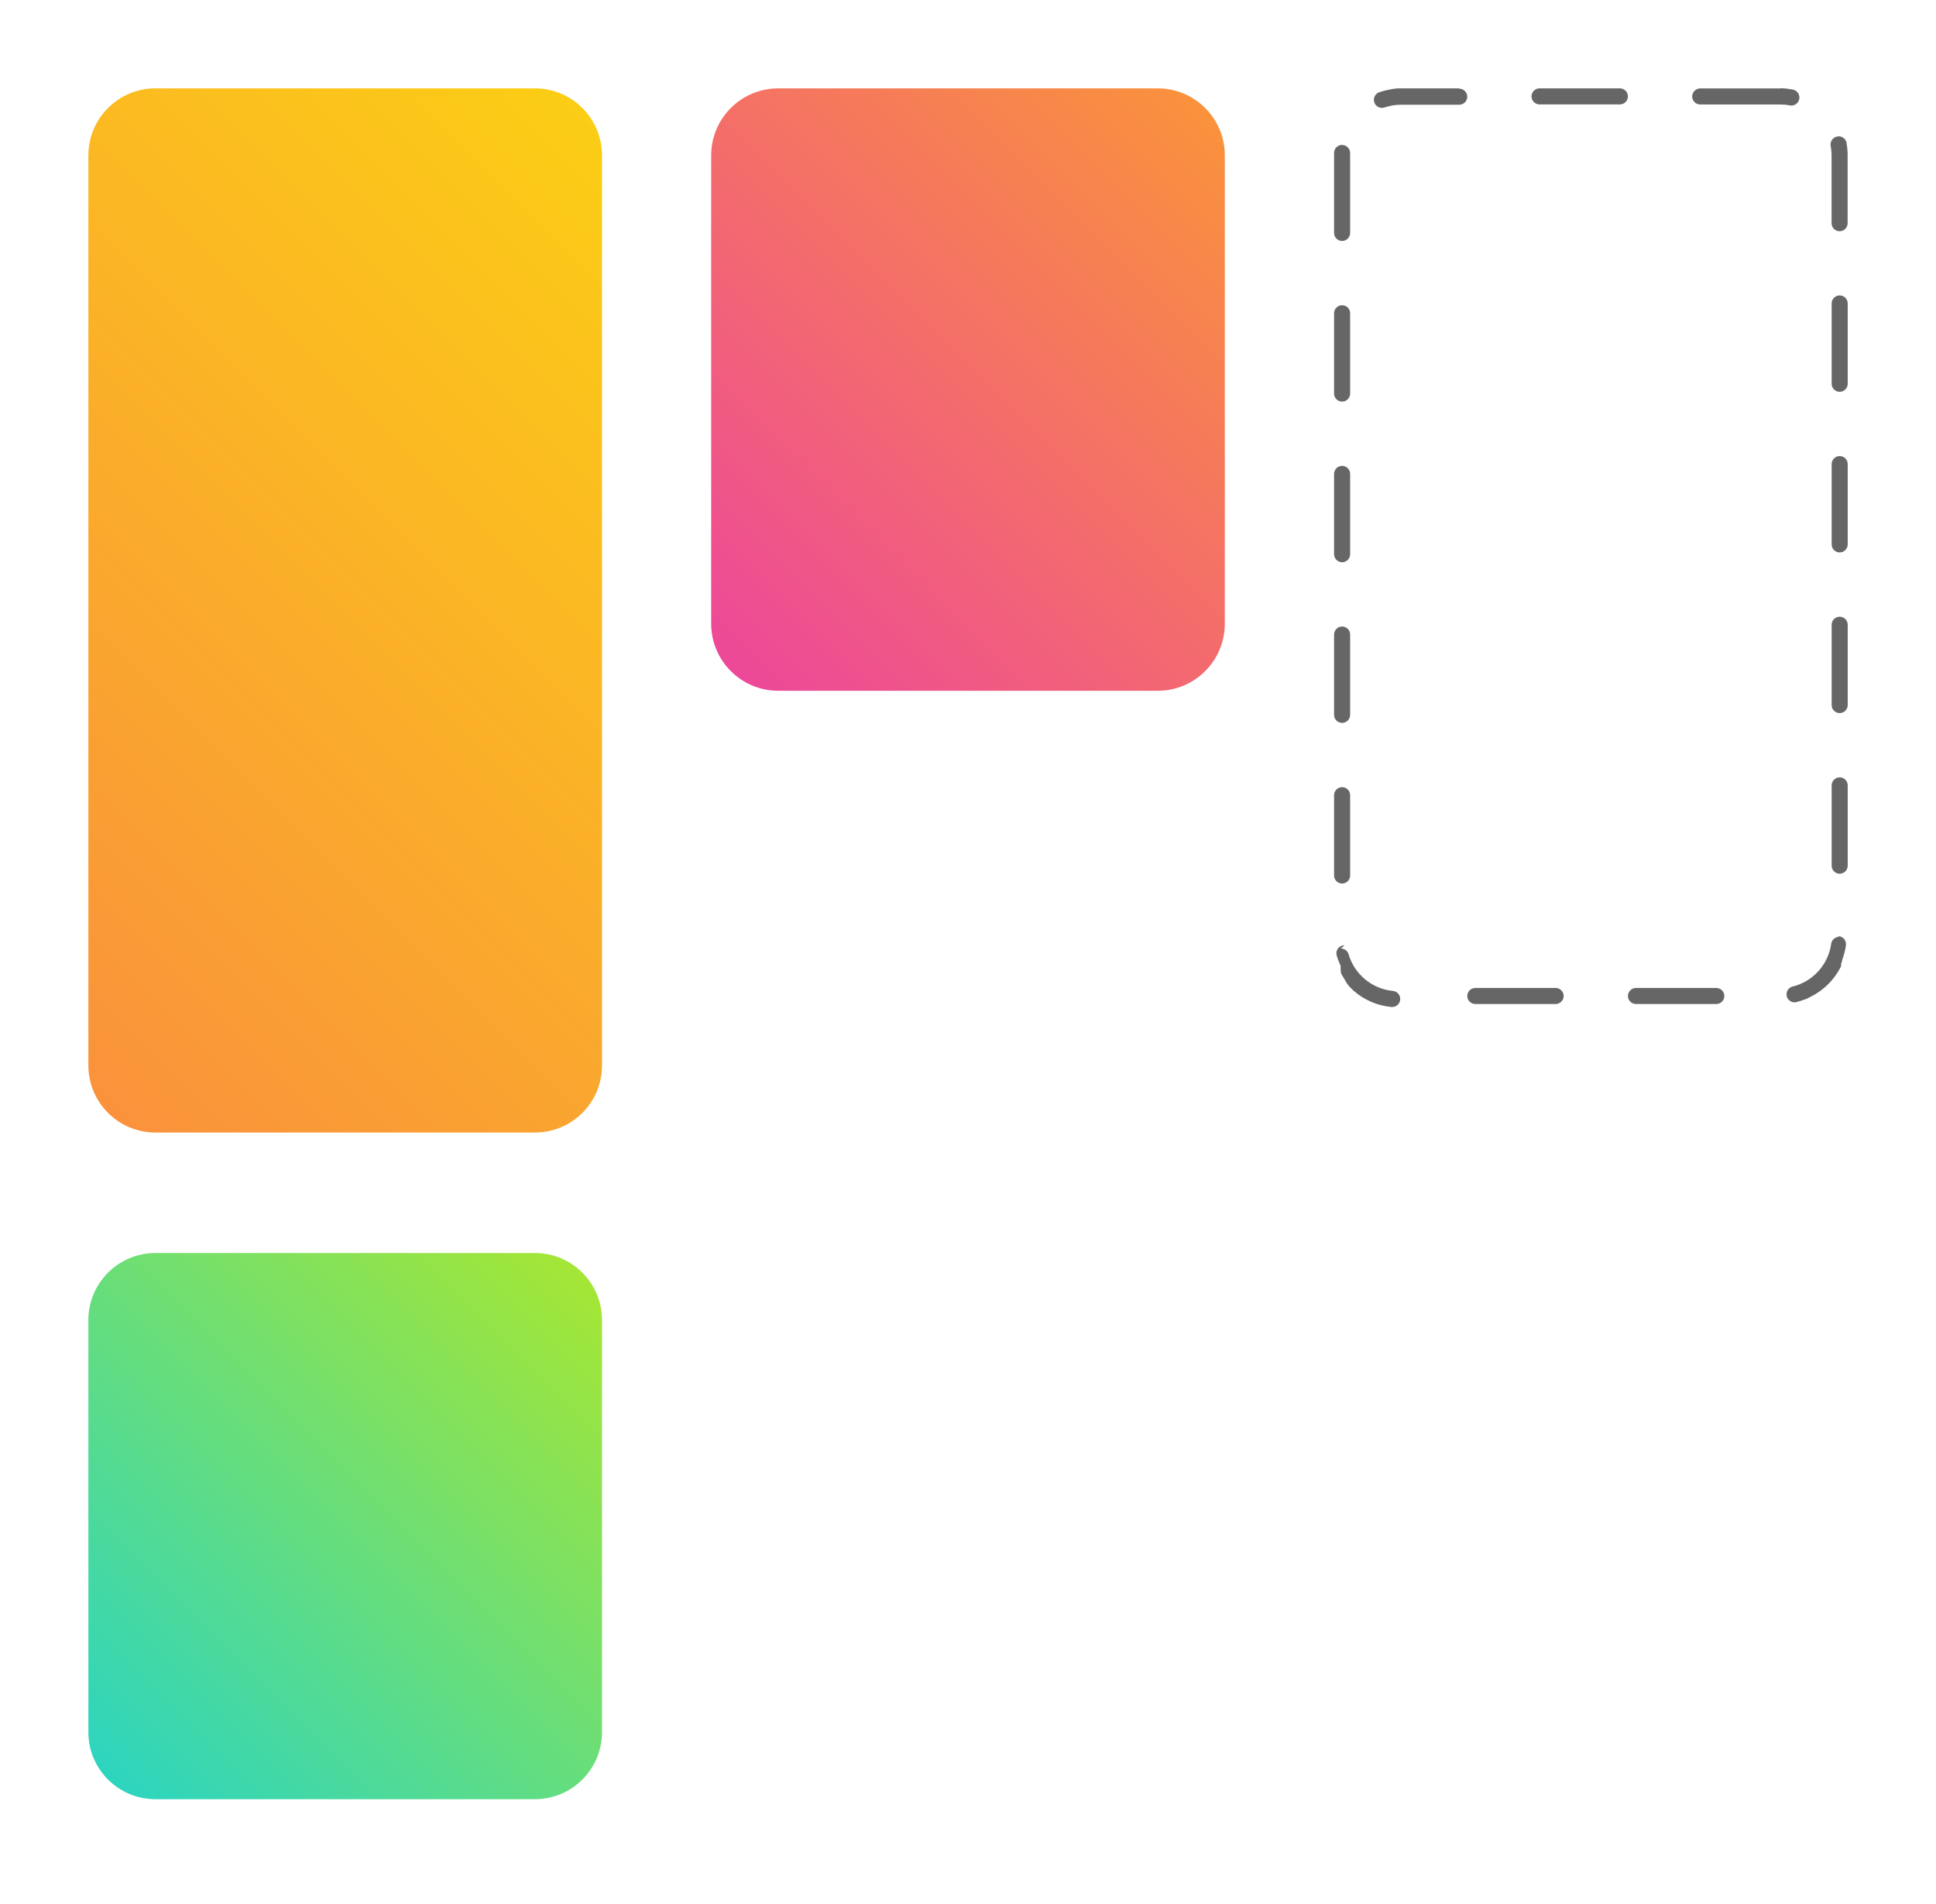
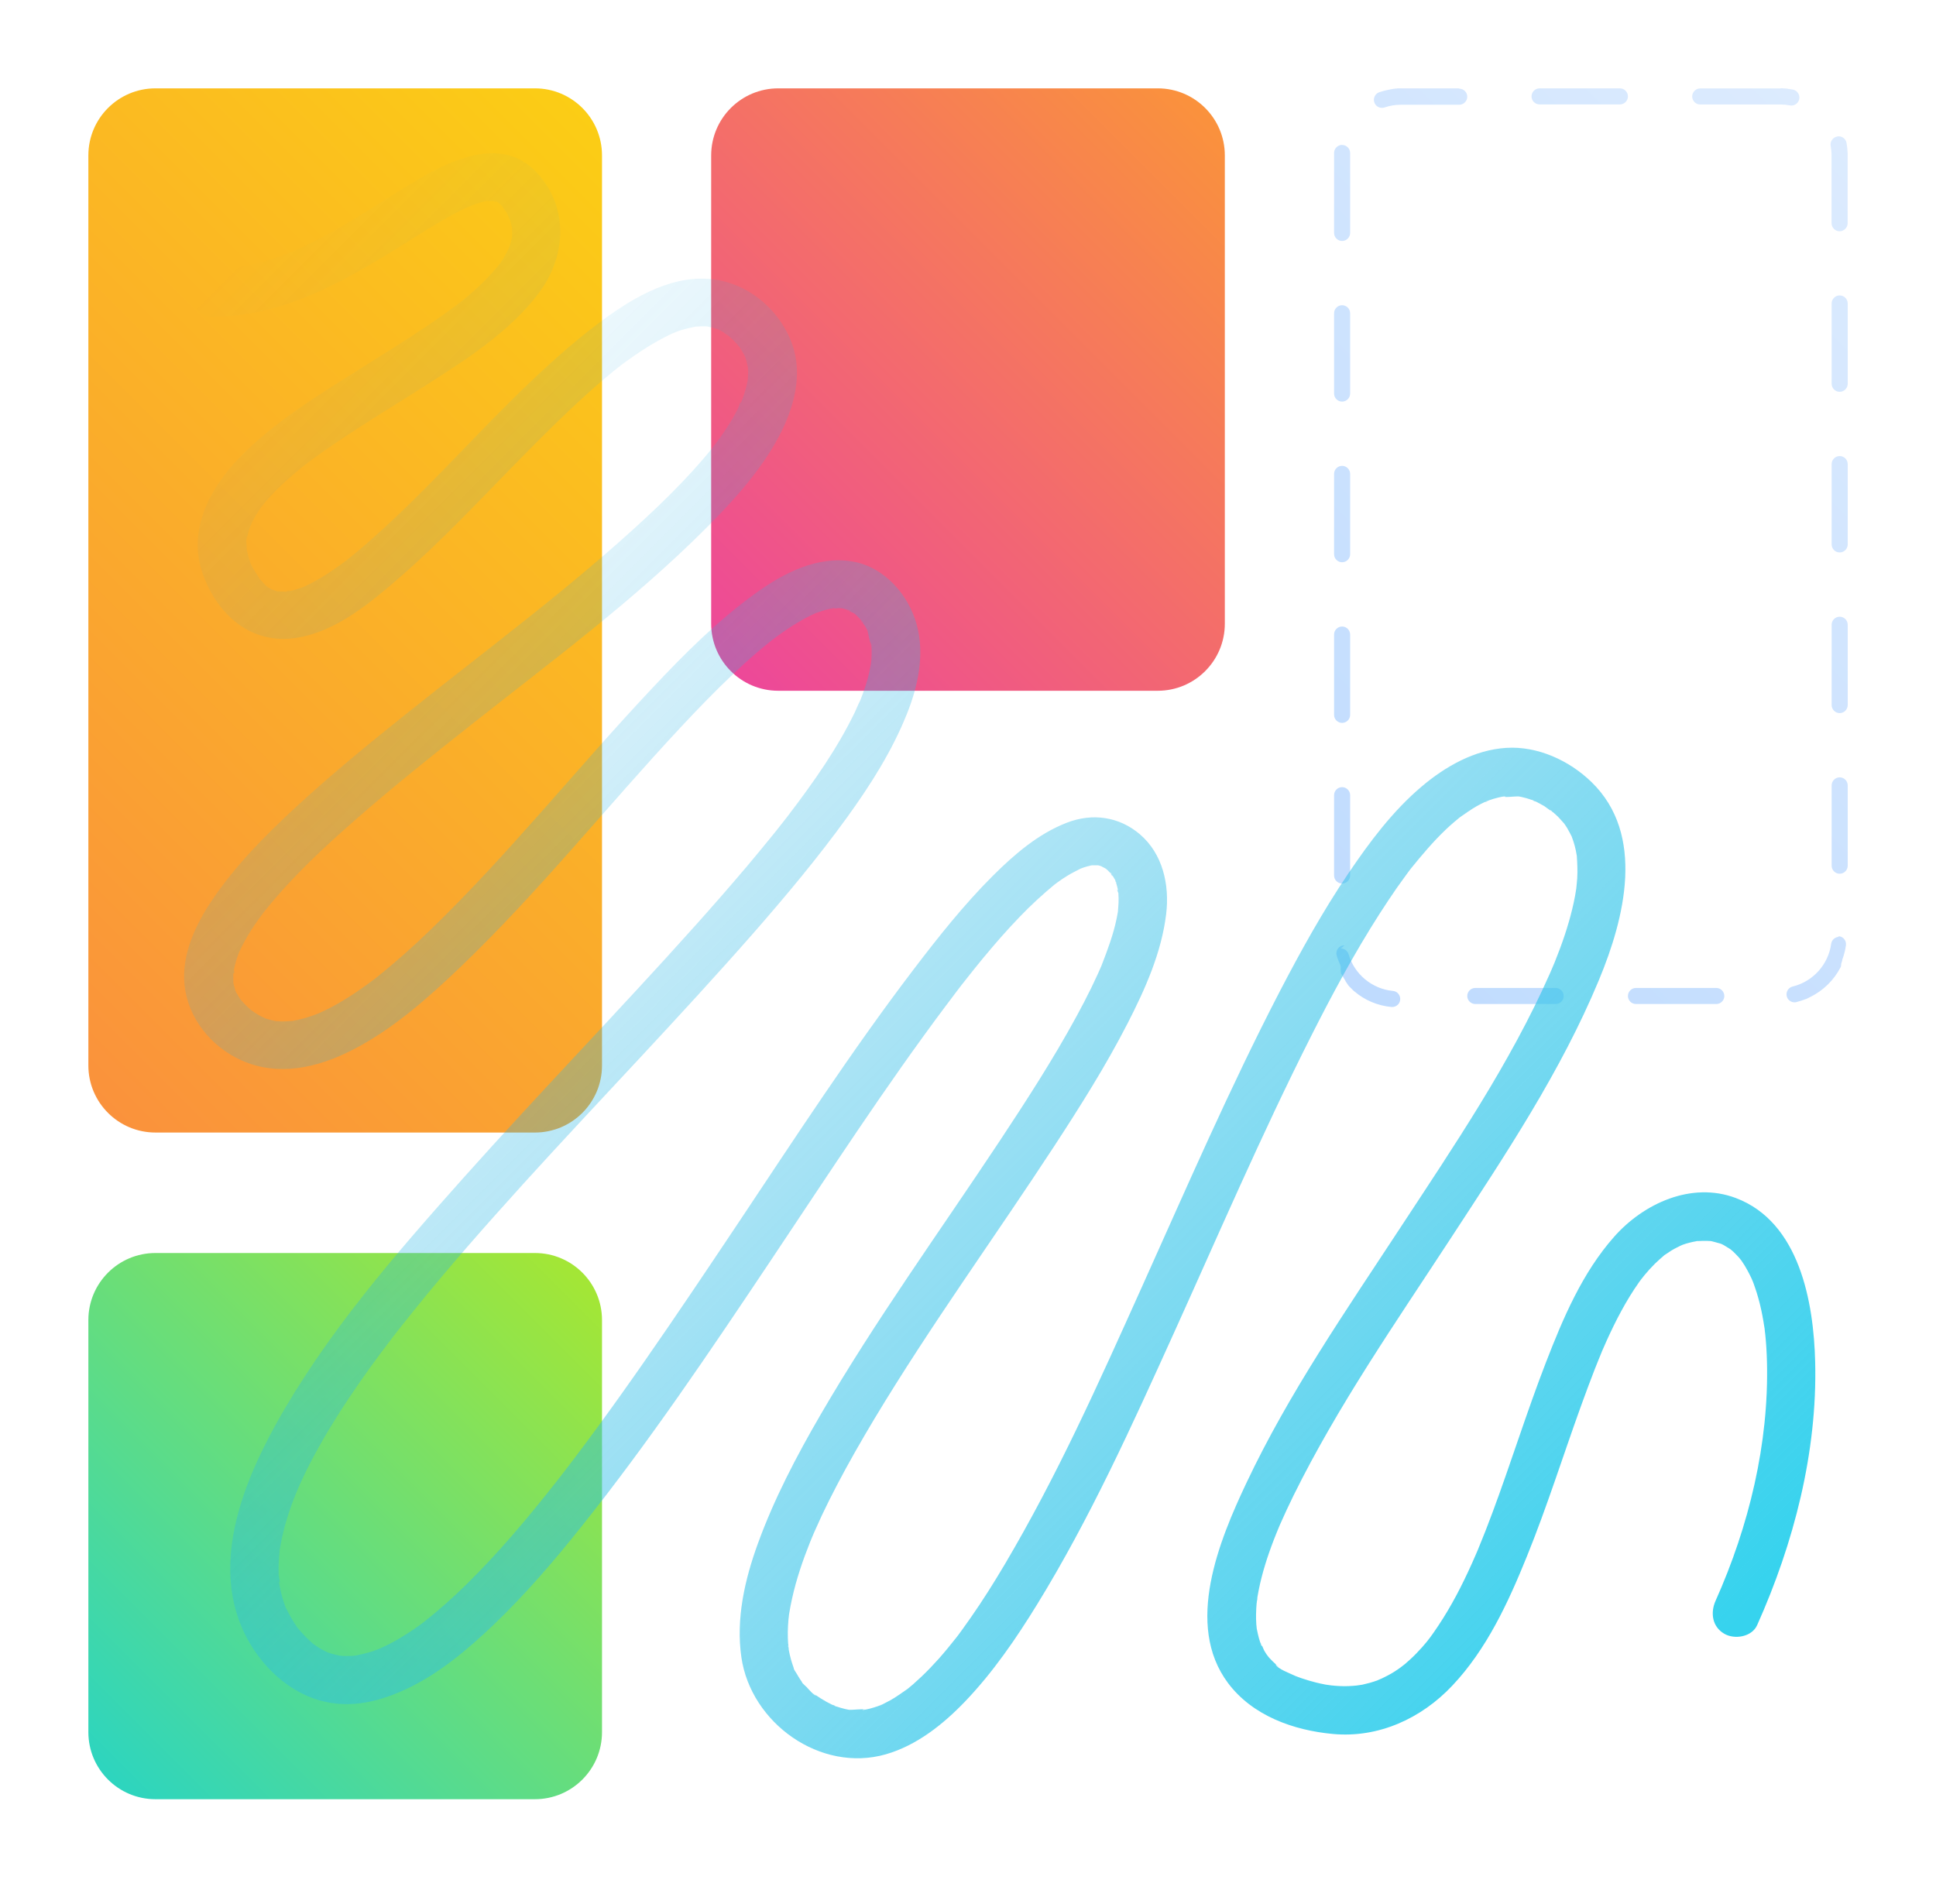
<svg xmlns="http://www.w3.org/2000/svg" id="Layer_1" viewBox="0 0 241 237">
  <defs>
-     <style>.cls-1{fill:url(#linear-gradient);}.cls-2{fill:#666;}.cls-3{fill:url(#linear-gradient-3);}.cls-4{fill:url(#linear-gradient-2);}</style>
+     <style>.cls-1{fill:url(#linear-gradient);}.cls-2{fill:url(#linear-gradient-3);}.cls-3{fill:url(#linear-gradient-4);}.cls-4{fill:url(#linear-gradient-2);}.cls-5{fill:url(#linear-gradient-5);}</style>
    <linearGradient id="linear-gradient" x1="-3.07" y1="122.04" x2="89.01" y2="29.96" gradientTransform="matrix(1, 0, 0, 1, 0, 0)" gradientUnits="userSpaceOnUse">
      <stop offset="0" stop-color="#fa923c" />
      <stop offset="1" stop-color="#fbcd15" />
    </linearGradient>
    <linearGradient id="linear-gradient-2" x1="88.21" y1="80.79" x2="152.79" y2="16.21" gradientTransform="matrix(1, 0, 0, 1, 0, 0)" gradientUnits="userSpaceOnUse">
      <stop offset="0" stop-color="#ed4899" />
      <stop offset="1" stop-color="#fa923c" />
    </linearGradient>
-     <linearGradient id="linear-gradient-3" x1="12.43" y1="220.54" x2="73.51" y2="159.46" gradientTransform="matrix(1, 0, 0, 1, 0, 0)" gradientUnits="userSpaceOnUse">
+     <linearGradient id="linear-gradient-3" x1="156.25" y1="110.3" x2="239.43" y2="27.12" gradientTransform="matrix(1, 0, 0, 1, 0, 0)" gradientUnits="userSpaceOnUse">
+       <stop offset="0" stop-color="#bfdbfe" />
+       <stop offset="1" stop-color="#dcebfe" />
+     </linearGradient>
+     <linearGradient id="linear-gradient-4" x1="12.43" y1="220.54" x2="73.51" y2="159.46" gradientTransform="matrix(1, 0, 0, 1, 0, 0)" gradientUnits="userSpaceOnUse">
      <stop offset="0" stop-color="#2dd5bf" />
      <stop offset=".99" stop-color="#a3e636" />
+     </linearGradient>
+     <linearGradient id="linear-gradient-5" x1="12.51" y1="49.18" x2="190.86" y2="227.53" gradientTransform="matrix(1, 0, 0, 1, 0, 0)" gradientUnits="userSpaceOnUse">
+       <stop offset="0" stop-color="#29abe2" stop-opacity="0" />
+       <stop offset=".09" stop-color="#29ace2" stop-opacity=".05" />
+       <stop offset=".25" stop-color="#2bb1e4" stop-opacity=".17" />
+       <stop offset=".47" stop-color="#2dbae6" stop-opacity=".38" />
+       <stop offset=".72" stop-color="#31c5e9" stop-opacity=".66" />
+       <stop offset="1" stop-color="#36d3ee" />
    </linearGradient>
  </defs>
  <rect class="cls-1" x="11" y="11" width="63.94" height="130" rx="8.35" ry="8.35" />
  <rect class="cls-4" x="88.53" y="11" width="63.94" height="75" rx="8.35" ry="8.35" />
  <path class="cls-2" d="M201.65,11h-10c-.55,0-1,.45-1,1s.45,1,1,1h10c.55,0,1-.45,1-1s-.45-1-1-1h0Zm-20,0h-7.73v.02h-.21v.02h-.16v.02h-.14v.02h-.1l-.03,.02h-.09l-.03,.02h-.03s-.1,.02-.15,.03h0c-.44,.08-.87,.19-1.28,.33-.52,.18-.8,.75-.62,1.27,.14,.41,.53,.68,.95,.68,.11,0,.22-.02,.32-.05,.66-.23,1.36-.34,2.07-.34h7.23c.55,0,1-.45,1-1s-.45-1-1-1h0Zm-14.58,7.04c-.53,0-.97,.42-1,.95,0,.08,0,.17,0,.25h0v.02h0v.02h0v.02h0v.02h0v.02h0v.02h0v9.64c0,.55,.45,1,1,1s1-.45,1-1v-9.64c0-.09,0-.18,0-.27,.02-.55-.41-1.02-.96-1.04h-.04Zm0,19.96c-.55,0-1,.45-1,1v10c0,.55,.45,1,1,1s1-.45,1-1v-10c0-.55-.45-1-1-1h0Zm0,20c-.55,0-1,.45-1,1v10c0,.55,.45,1,1,1s1-.45,1-1v-10c0-.55-.45-1-1-1h0Zm0,20c-.55,0-1,.45-1,1v10c0,.55,.45,1,1,1s1-.45,1-1v-10c0-.55-.45-1-1-1h0Zm0,20c-.55,0-1,.45-1,1v10c0,.55,.45,1,1,1s1-.45,1-1v-10c0-.55-.45-1-1-1h0Zm.29,19.69c-.09,0-.18,.01-.28,.04-.53,.15-.84,.7-.68,1.23,.12,.43,.28,.84,.47,1.24h0v.02h0v.02h.01v.02h0v.02h0v.03h0v.02h.01v.02h0v.02h0v.02h0v.02h0v.02h0v.02h0v.02h0v.02h0v.02h0v.02h0v.02h0v.02h0v.02h0v.02h0v.02h0v.02h0v.02h0v.02h0v.02h0v.02h0v.02h0v.02h0v.02h.01v.02h0v.02h0v.02h0v.02h0v.02h0v.02h0v.02h.01v.02h0v.02h.01v.02h0v.02h0v.02h0v.02h0v.02h0v.02h0v.02h0v.02h.01v.02h0v.02h.01v.02h0v.02h.02v.02h.01v.02h.01v.02h.01v.02h.01v.02h.01v.02h.02v.02h.01v.02h.01v.02h.01v.02h.01v.02h.01v.02h.01v.02h.02v.02h.01v.02h.01v.02h.01v.02h.01v.02h.01v.02h.01v.02h.02v.02h.01v.02h.01v.02h.01v.02h.01v.02h.02v.02h.01v.02h.01v.02h.01l.02,.03h0v.02h.01v.02h.02v.02h.01l.02,.04h0v.02h.01v.02h.02v.02h.01v.02h.02v.02h0v.02h.01v.02h.01v.02h.01l.02,.03h.01v.02h0v.02h.01v.02h.01v.02h.02v.02h0v.02h.02v.02h.01v.03h.02v.02h.01v.02h.02v.02h.01v.03h.02v.02h.01v.02h.02v.02h.01v.02h.01v.02h.02v.02h.01v.02h.02v.02h.01v.02h.02v.02h0v.02h.02v.02h.01v.02h.02v.02h.01v.02h.01v.02h.02v.02h.01v.02h.02v.02h.02v.02h.02v.02h.01v.02h.02v.02h.02v.02h.02v.02h.02v.02h.02v.02h.02v.02h.02v.02h.02v.02h.02v.02h.02v.02h.02v.02h.02v.02h.02v.02h.02v.02h.02v.02h.02v.02h.02v.02h.02v.02h.02v.02h.02v.02h.02v.02h.02v.02h.02v.02h.02v.02h.02v.02h.03v.03h.03v.03h.02v.02h.03v.02h.03l.03,.04h0c1.27,1.08,2.87,1.78,4.62,1.94,.03,0,.06,0,.09,0,.51,0,.95-.39,.99-.91,.05-.55-.35-1.04-.9-1.09-2.58-.24-4.8-2.07-5.52-4.56-.13-.44-.53-.72-.96-.72h0Zm26.29,5.31h-10c-.55,0-1,.45-1,1s.45,1,1,1h10c.55,0,1-.45,1-1s-.45-1-1-1h0Zm20,0h-10c-.55,0-1,.45-1,1s.45,1,1,1h10c.55,0,1-.45,1-1s-.45-1-1-1h0Zm15.29-6.36c-.49,0-.92,.36-.99,.87-.35,2.57-2.27,4.7-4.79,5.31-.54,.13-.87,.67-.74,1.21,.11,.46,.52,.76,.97,.76,.08,0,.15,0,.23-.03,.41-.1,.8-.23,1.18-.38h.04l.02-.02h.04v-.02h.04v-.02h.04v-.02h.04v-.02h.04v-.02h.04v-.02h.04v-.02h.03v-.02h.04v-.02h.03l.02-.02h.02l.02-.02h.02c1.63-.8,2.97-2.1,3.8-3.71h0l.03-.06h0v-.02h0l.03-.06h0v-.02h0v-.02h0v-.02h0v-.02h0v-.02h0v-.03h.01v-.02h0v-.02h0v-.02h0v-.02h0v-.03h.01v-.02h0v-.02h0v-.02h0v-.02h0l.02-.04h0l.02-.04h0v-.02h0v-.02h0v-.02h0l.03-.06h0v-.02h0l.03-.06h0v-.02h0v-.02h0l.03-.08h0v-.02h0v-.02h0v-.02h0v-.02h0c.22-.58,.37-1.18,.46-1.81,.07-.55-.31-1.05-.86-1.12-.05,0-.09,0-.14,0h0Zm.07-19.86c-.55,0-1,.45-1,1v10c0,.55,.45,1,1,1s1-.45,1-1v-10c0-.55-.45-1-1-1h0Zm0-20c-.55,0-1,.45-1,1v10c0,.55,.45,1,1,1s1-.45,1-1v-10c0-.55-.45-1-1-1h0Zm0-20c-.55,0-1,.45-1,1v10c0,.55,.45,1,1,1s1-.45,1-1v-10c0-.55-.45-1-1-1h0Zm0-20c-.55,0-1,.45-1,1v10c0,.55,.45,1,1,1s1-.45,1-1v-10c0-.55-.45-1-1-1h0Zm-.13-19.8c-.06,0-.12,0-.19,.02-.54,.1-.9,.63-.8,1.17,.07,.39,.11,.79,.11,1.19v8.43c0,.55,.45,1,1,1s1-.45,1-1v-8.43h0v-.02h0v-.03h0v-.03h0v-.02h0v-.03h0v-.03h0v-.03h0v-.02h0v-.03h0v-.03h0v-.02h0v-.02h0c-.02-.44-.06-.86-.14-1.27-.09-.48-.51-.81-.98-.81h0Zm-7.23-5.97h-10c-.55,0-1,.45-1,1s.45,1,1,1h10c.39,0,.79,.04,1.17,.11,.06,.01,.12,.02,.18,.02,.47,0,.89-.34,.98-.82,.1-.54-.26-1.06-.8-1.17-.12-.02-.24-.04-.36-.06h-.1v-.02h-.13v-.02h-.15v-.02h-.18v-.02h-.28v-.02h-.33Z" />
  <rect class="cls-3" x="11" y="156" width="63.94" height="68" rx="8.35" ry="8.35" />
+   <path class="cls-5" d="M26.67,39.43c9.46-.07,17.6-5.28,25.35-10.13,1.53-.96,3.06-1.91,4.65-2.75,.4-.21,.81-.42,1.23-.62,.21-.1,1.26-.51,.46-.22,.67-.25,1.33-.49,2.02-.64,.17-.04,.35-.05,.52-.1-.82,.23-.5,.03-.29,.05,.29,.02,.68,.02,.97,0,.3-.03,.2,.28-.33-.05,.05,.03,.4,.11,.45,.1,.11-.02,.26,.11,.36,.12-.09,0-.49-.4-.09,0,.09,.09,.29,.2,.4,.26-.08-.04-.51-.5-.22-.16,.19,.22,.41,.43,.61,.64-.6-.64,.17,.3,.31,.55,.16,.29,.27,.61,.44,.89-.47-.76-.1-.22,.01,.12,.07,.23,.12,.46,.18,.69,.24,.87,.03-.44,.03,.09,0,.27,.04,.54,.03,.81,0,.06-.04,.74-.05,.73-.06,0,.18-.93-.03,0-.05,.22-.11,.44-.18,.66-.13,.42-.39,.91-.04,.19-.24,.48-.46,.96-.74,1.41-.13,.22-.27,.43-.41,.64s-.84,1.03-.19,.28c-.83,.95-1.66,1.88-2.59,2.74-.46,.42-.93,.83-1.41,1.23-.3,.25-.6,.49-.9,.73-.1,.08-.21,.16-.31,.24,.69-.55-.05,.03-.19,.14-1.2,.9-2.43,1.76-3.67,2.59-2.68,1.8-5.43,3.5-8.16,5.22-5.25,3.3-10.75,6.64-15.09,11.11-3.71,3.83-6.49,9.09-4.55,14.48,1.83,5.11,6.04,8.83,11.67,7.94,4.96-.78,9.34-4.47,12.99-7.66,4.89-4.26,9.34-9,13.87-13.63,2.37-2.42,4.74-4.82,7.2-7.14,1.14-1.07,2.29-2.13,3.47-3.15,.55-.48,1.11-.95,1.67-1.41,.26-.21,.52-.43,.79-.64,.16-.12,.31-.25,.47-.37-.63,.5-.13,.1,.02-.01,2.09-1.56,4.25-2.96,6.63-4.04-.94,.43-.07,.04,.14-.04,.23-.09,.47-.17,.71-.24,.55-.17,1.1-.29,1.66-.41,.74-.16-.75,.03,.01,0,.22-.01,.44-.03,.66-.04s.44,0,.65,0c.13,0,.26,.03,.39,.03,.51,0-.83-.19-.22-.03,.44,.11,.87,.21,1.3,.34,.7,.2-.63-.35,0,0,.23,.13,.48,.24,.7,.38,.19,.12,.42,.35,.63,.42,.31,.1-.58-.52-.21-.17,.1,.1,.21,.18,.32,.27,.34,.3,.66,.62,.96,.95,.13,.14,.24,.31,.38,.44,.34,.35-.43-.67-.19-.25,.05,.1,.13,.18,.19,.27,.21,.34,.4,.68,.6,1.03,.37,.66-.13-.43-.05-.14,.05,.16,.12,.32,.18,.49,.13,.39,.18,.8,.29,1.2,.06,.22-.06-.92-.03-.18,0,.17,.02,.34,.03,.52,.01,.41-.04,.81-.05,1.21-.01,.53,.18-.91,0-.1-.04,.18-.07,.36-.11,.55-.09,.41-.21,.82-.34,1.22-.07,.21-.14,.42-.22,.62-.04,.1-.08,.19-.11,.28-.17,.49-.15-.11,.11-.26-.24,.14-.46,1-.61,1.28-.47,.91-1,1.78-1.57,2.63-.28,.41-.56,.82-.86,1.23-.18,.25-.37,.49-.56,.74,.51-.69,0-.01-.22,.27-.75,.94-1.54,1.85-2.35,2.74-1.82,2-3.74,3.9-5.72,5.74-9.36,8.72-19.69,16.33-29.68,24.31-4.81,3.84-9.59,7.74-14.11,11.92-3.74,3.46-7.38,7.14-10.25,11.37-2.09,3.07-3.9,6.85-3.51,10.67,.43,4.15,3.32,7.71,7.1,9.4,4.57,2.04,9.42,.92,13.72-1.26,5.04-2.56,9.44-6.46,13.5-10.34,9.78-9.36,18.23-20,27.46-29.89,2.11-2.26,4.26-4.48,6.51-6.61,.99-.94,1.99-1.85,3.03-2.74,.47-.4,.95-.8,1.44-1.19,.22-.18,.45-.35,.67-.53-.77,.61,.11-.08,.32-.23,.91-.67,1.85-1.3,2.83-1.87,.42-.25,.85-.48,1.29-.7,.22-.11,.44-.21,.66-.31,.64-.31-.74,.25,.11-.04,.38-.13,.76-.27,1.15-.38,.22-.06,.45-.11,.67-.16,.07-.01,.15-.03,.22-.04,.61-.14,.02,.22-.25,.03,.14,.1,.84-.06,1.06-.05,.17,0,.35,.04,.51,.03,.47-.02-.84-.19-.39-.05,.11,.03,.23,.04,.35,.07,.18,.05,.36,.1,.54,.14,.06,.02,.13,.05,.19,.06,.45,.11-.14,.21-.34-.15,.1,.18,.8,.43,1,.55,.68,.4-.41-.4-.04-.05,.15,.14,.31,.27,.46,.42,.14,.14,.28,.28,.41,.43,.07,.08,.14,.17,.21,.25,.28,.3-.14,.21-.22-.29,.03,.23,.46,.66,.58,.88,.09,.16,.17,.32,.26,.48,.03,.06,.05,.12,.09,.18,.31,.54-.21-.69-.11-.27,.16,.62,.29,1.53,.55,2.1-.16-.37-.07-.82-.04-.19,0,.17,.02,.34,.03,.52,.01,.41,0,.82-.02,1.23-.01,.2-.04,.4-.06,.6-.05,.68,.16-.82,.02-.12-.09,.42-.15,.85-.25,1.27-.21,.9-.49,1.79-.82,2.66-.08,.21-.16,.42-.24,.63-.05,.13-.11,.25-.15,.38-.19,.5,.29-.6,.11-.27-.26,.48-.45,1.01-.69,1.5-2.18,4.5-5.09,8.63-8.11,12.6-.12,.16-.24,.31-.36,.47,.04-.06,.43-.55,.11-.14-.23,.29-.45,.58-.68,.87-.48,.62-.97,1.23-1.47,1.84-.98,1.21-1.97,2.4-2.97,3.59-2.07,2.45-4.19,4.87-6.33,7.26-9.47,10.59-19.38,20.79-28.84,31.39-8.51,9.54-17.14,19.46-23.38,30.69-4.39,7.91-8.25,18.07-3.6,26.73,1.88,3.5,5.11,6.58,8.99,7.69s7.58,.13,11-1.49c3.98-1.9,7.48-4.86,10.65-7.88,3.97-3.79,7.56-7.98,10.98-12.27,8.42-10.54,15.96-21.76,23.45-32.96s14.16-21.52,21.87-31.83c.4-.54,.81-1.08,1.22-1.62,.21-.28,.42-.55,.63-.83-.57,.74,.19-.24,.33-.42,.81-1.03,1.63-2.06,2.46-3.07,1.47-1.78,2.99-3.52,4.59-5.18,1.37-1.43,2.82-2.76,4.34-4.02,.54-.44-.61,.44-.04,.03,.16-.11,.31-.23,.46-.34,.36-.26,.72-.5,1.09-.73,.59-.37,1.21-.67,1.83-.99,.55-.28-.85,.3-.13,.06,.14-.05,.27-.1,.41-.15,.29-.1,.59-.17,.89-.24,.14-.04,.3-.03,.43-.08-.31,.1-.88,.05-.3,.05,.27,0,.55,0,.82,0,.61,0-.53-.12-.36-.06,.12,.04,.27,.04,.39,.08s.26,.08,.38,.11c.62,.15-.29-.15-.24-.12,.2,.14,.45,.24,.66,.36,.16,.09,.52,.45,.1,.05-.47-.45,.11,.1,.23,.21,.05,.05,.67,.69,.66,.7-.17,.13-.5-.77-.24-.31,.03,.05,.08,.1,.11,.16,.1,.16,.2,.32,.29,.48,.03,.05,.23,.51,.25,.51-.12,.01-.32-.93-.09-.18,.1,.34,.21,.68,.28,1.04,.03,.15,.02,.36,.09,.5-.35-.75-.07-.6-.03-.07,.03,.4,.03,.8,.02,1.2s-.06,.81-.09,1.21c-.05,.55,.16-.88,0-.02-.05,.25-.09,.5-.14,.74-.41,2.03-1.14,3.95-1.88,5.87-.22,.56,.3-.68,.05-.12-.07,.15-.13,.3-.19,.45-.11,.25-.22,.51-.34,.76-.26,.57-.53,1.14-.8,1.7-.59,1.2-1.2,2.38-1.84,3.55-2.91,5.35-6.23,10.48-9.59,15.56-7.49,11.3-15.46,22.32-22.28,34.05-2.99,5.15-5.78,10.47-7.81,16.07-1.63,4.49-2.73,9.33-2.04,14.12,1.18,8.19,9.84,14.41,17.98,12.08,3.86-1.11,7.15-3.74,9.89-6.6,3.46-3.62,6.33-7.81,8.95-12.07,6.6-10.73,11.82-22.3,17.01-33.76,5.58-12.33,10.93-24.77,17.03-36.86,2.64-5.24,5.43-10.43,8.6-15.38,.69-1.07,1.39-2.13,2.12-3.18,.34-.49,.69-.97,1.04-1.45,.16-.22,.33-.44,.49-.67,.1-.13,.2-.26,.3-.39,.35-.47-.41,.51-.07,.09,1.38-1.7,2.78-3.37,4.37-4.88,.33-.31,.66-.61,1-.9,.2-.17,.4-.34,.6-.5,.07-.05,.13-.11,.2-.16,.55-.46-.51,.35-.11,.08,.72-.48,1.4-1,2.15-1.42,.34-.19,.7-.37,1.05-.54,.71-.35,.07,.14-.11,.04,.07,.04,.51-.2,.6-.23,.36-.13,.73-.24,1.11-.33,.17-.04,.33-.08,.5-.11,.52-.1,.69,.12-.09,0,.67,.11,1.53-.06,2.22-.03,.66,.03-.84-.17-.19-.03,.17,.04,.34,.06,.51,.1,.41,.09,.82,.21,1.22,.35,.07,.02,.49,.21,.51,.19-.1,.1-.81-.38-.31-.13,.07,.03,.14,.06,.2,.09,.4,.2,.8,.41,1.19,.64,.1,.06,1.05,.79,1.12,.76-.14,.07-.64-.55-.22-.16,.06,.05,.13,.1,.19,.16,.18,.16,.36,.32,.54,.49,.31,.3,.57,.64,.87,.95,.16,.16-.47-.69-.05-.06,.13,.19,.26,.37,.38,.57,.22,.36,.39,.73,.59,1.1,.31,.59-.25-.74-.04-.09,.07,.22,.16,.43,.23,.65,.12,.37,.22,.74,.3,1.12,.05,.23,.08,.47,.13,.7,.14,.66-.06-.85,0,.04s.1,1.81,.05,2.72c-.03,.47-.09,.94-.13,1.4-.05,.56,.13-.8,.03-.25-.02,.09-.03,.18-.04,.28-.05,.28-.09,.56-.14,.84-.2,1.08-.47,2.15-.77,3.2-.33,1.14-.71,2.27-1.13,3.39-.2,.53-.41,1.07-.62,1.6-.09,.22-.57,1.34-.17,.42-.14,.33-.28,.66-.43,.99-4.96,11.22-11.97,21.52-18.68,31.75-6.74,10.28-13.84,20.54-19.1,31.68-3.38,7.15-7.73,17.65-2.29,24.92,3.05,4.07,8.15,5.89,13.07,6.34,5.67,.52,10.99-1.93,14.84-6.01,4.29-4.54,6.97-10.36,9.29-16.09,2.5-6.16,4.49-12.52,6.75-18.77,.54-1.49,1.09-2.97,1.66-4.44,.27-.7,.56-1.39,.84-2.08s-.27,.61,.02-.06c.06-.13,.11-.26,.16-.38,.16-.38,.33-.75,.5-1.13,1.14-2.52,2.43-5.01,4.03-7.28,.17-.23,.34-.46,.51-.69-.56,.78,0,0,.16-.18,.41-.5,.85-.98,1.3-1.43,.37-.36,.76-.7,1.15-1.04,.58-.51-.51,.33,.11-.08,.27-.18,.53-.36,.8-.53,.44-.27,.9-.47,1.35-.71-.91,.47-.17,.07,.09-.02,.27-.1,.55-.18,.83-.25,.26-.07,.52-.12,.79-.17,.87-.18-.72,0,.31-.03,.36-.01,.72-.04,1.09-.02,.21,0,.42,.03,.63,.04-.44-.02-.42-.08,0,.02,.32,.08,.64,.17,.96,.26,.2,.06,.74,.36,0-.02,.14,.07,.3,.13,.44,.21,.31,.18,.6,.38,.91,.56,.43,.25-.07-.05-.14-.11,.15,.13,.3,.26,.45,.39,.25,.23,.47,.48,.71,.73,.11,.12,.52,.68,.06,.04,.11,.14,.21,.29,.31,.44,.45,.65,.82,1.35,1.16,2.06,0,.01,.32,.73,.14,.3s.12,.32,.12,.32c.14,.4,.28,.79,.41,1.2,.29,.94,.53,1.9,.71,2.87,.09,.47,.17,.94,.24,1.41,.15,.94-.05-.59,.05,.37,.02,.2,.04,.4,.07,.6,.12,1.14,.18,2.29,.21,3.43,.24,10.1-2.23,20.37-6.4,29.69-.66,1.48-.43,3.22,1.08,4.1,1.28,.75,3.44,.41,4.1-1.08,4.56-10.19,7.49-21.49,7.22-32.72-.18-7.46-1.94-17.46-9.89-20.45-5.5-2.07-11.46,.67-15.13,4.82-3.98,4.49-6.38,10.18-8.52,15.71-2.38,6.15-4.33,12.45-6.63,18.63-.57,1.54-1.17,3.07-1.8,4.59-.05,.13-.35,.83-.04,.09-.06,.13-.11,.27-.17,.4-.17,.4-.34,.8-.52,1.19-.32,.71-.65,1.42-.99,2.12-1.27,2.62-2.72,5.12-4.46,7.46,.55-.74-.08,.09-.21,.25-.19,.23-.39,.46-.58,.68-.47,.52-.95,1.03-1.47,1.5-.21,.19-.42,.38-.64,.57-.16,.14-.98,.74-.18,.16-.49,.36-.98,.71-1.51,1.02s-1.06,.55-1.6,.82c.89-.45,.03-.02-.19,.06-.31,.11-.62,.21-.94,.3-.29,.08-.59,.15-.89,.22-.25,.05-1.33,.18-.29,.07-.64,.06-1.27,.12-1.92,.12-.68,0-1.35-.06-2.03-.13,.81,.08-.03-.01-.36-.07-.4-.08-.8-.16-1.19-.26-.6-.15-1.2-.33-1.79-.53-.25-.08-.49-.18-.73-.27-.69-.25,.67,.33-.16-.07-.51-.25-2.12-.83-2.34-1.39-.02-.05,.64,.56,.33,.25-.08-.08-.18-.14-.26-.22-.14-.13-.28-.25-.41-.38s-.26-.26-.39-.4c-.11-.12-.68-.77-.26-.28s-.05-.08-.14-.22c-.1-.15-.19-.3-.28-.45-.11-.19-.37-.97-.53-1.04,.26,.11,.29,.8,.14,.32-.03-.1-.08-.2-.11-.3-.06-.17-.11-.34-.16-.52-.11-.39-.19-.79-.27-1.18-.17-.83,.04,.62,0,.07-.01-.21-.04-.42-.06-.63-.03-.44-.04-.88-.03-1.32s.03-.87,.07-1.31c.01-.14,.14-.6,.08-.71,.11,.19-.12,.78-.05,.41,.03-.18,.05-.35,.08-.53,.36-2.14,.98-4.23,1.73-6.27,.19-.51,.38-1.02,.59-1.53,.1-.26,.21-.52,.32-.78,.23-.58-.29,.67-.04,.09,.08-.18,.16-.37,.24-.56,.52-1.18,1.06-2.34,1.63-3.5,5.53-11.21,12.73-21.56,19.55-32s13.74-20.78,18.49-32.23c3.17-7.63,5.83-18.07-.94-24.63-2.76-2.68-6.71-4.5-10.62-4.25s-7.52,2.27-10.55,4.84c-3.59,3.04-6.48,6.92-9.1,10.8-3.18,4.71-5.94,9.7-8.56,14.74-6.2,11.97-11.56,24.35-17.09,36.64s-10.55,23.53-17.1,34.61c-1.35,2.28-2.76,4.53-4.28,6.7-.34,.49-.68,.97-1.03,1.45-.16,.22-.33,.44-.49,.67-.1,.13-.2,.26-.3,.39-.34,.47,.41-.52,.07-.09-.71,.89-1.42,1.77-2.17,2.62-.7,.78-1.42,1.54-2.18,2.26-.34,.32-.69,.64-1.04,.95-.18,.16-.36,.31-.55,.46-.07,.05-.13,.11-.2,.16-.55,.46,.51-.36,.11-.08-.73,.5-1.42,1.02-2.19,1.45-.33,.18-.66,.35-1,.52-.54,.27-.35,.08,.07-.02-.2,.05-.4,.16-.6,.23-.35,.12-.7,.23-1.05,.32-.17,.04-.33,.08-.5,.11-.64,.13-.41-.08,.1,0-.65-.11-1.53,.06-2.21,.03s.87,.18,.14,.02c-.18-.04-.37-.07-.55-.11-.38-.09-.75-.2-1.11-.32-.06-.02-.47-.22-.51-.19,.13-.1,.8,.38,.31,.13-.11-.06-.23-.11-.34-.16-.48-.23-.94-.49-1.39-.77-.2-.12-.39-.25-.58-.38-.11-.08-.22-.16-.33-.23-.39-.24,.32,.22,.29,.23-.24,.02-.98-.85-1.15-1.03-.24-.25-.71-.6-.82-.93,.18,.51,.39,.56,.18,.22-.05-.09-.12-.17-.17-.25-.15-.22-.28-.44-.41-.67-.14-.24-.55-.79-.54-1.08-.02,.29,.27,.75,.12,.27-.02-.08-.06-.15-.08-.23-.08-.25-.17-.5-.24-.76-.12-.42-.21-.84-.29-1.27-.02-.12-.04-.25-.06-.37-.07-.36,.19,.19,.06,.42,.07-.13-.06-.61-.07-.77-.07-1-.05-2,.04-3,.02-.24,.06-.48,.08-.71,.04-.58-.13,.79-.03,.22,.03-.15,.04-.29,.07-.44,.09-.55,.2-1.1,.32-1.65,.53-2.42,1.34-4.79,2.26-7.09,.11-.28,.23-.57,.35-.85-.36,.88,.05-.11,.14-.32,.31-.7,.63-1.4,.95-2.1,.6-1.27,1.23-2.53,1.88-3.77,1.46-2.8,3.03-5.53,4.65-8.24,7-11.65,15-22.65,22.43-34.02,3.23-4.95,6.4-9.97,9.1-15.23,2.2-4.29,4.24-8.83,4.82-13.66,.43-3.61-.41-7.46-3.27-9.91-2.59-2.21-5.92-2.67-9.08-1.45-3.58,1.38-6.57,3.97-9.26,6.65-3.59,3.59-6.76,7.59-9.83,11.62-7.76,10.19-14.75,20.96-21.85,31.6-3.8,5.69-7.61,11.38-11.52,17-1.91,2.75-3.85,5.48-5.83,8.19-.96,1.31-1.92,2.61-2.9,3.9-.46,.6-.91,1.2-1.37,1.8-.11,.14-.43,.55,.01-.01-.13,.17-.26,.34-.39,.5-.26,.33-.52,.67-.78,1-3.45,4.38-7.06,8.67-11.03,12.58-1.69,1.66-3.45,3.22-5.3,4.69,.82-.65,.08-.07-.1,.07-.19,.14-.39,.29-.58,.43-.45,.33-.92,.64-1.39,.94-.8,.52-1.63,1-2.49,1.43-.36,.18-.74,.34-1.11,.52-.28,.14,.78-.29,.06-.03-.23,.08-.47,.18-.7,.26-.75,.25-1.5,.41-2.28,.58-.66,.14,.88-.06,.13-.02-.19,.01-.37,.03-.56,.04-.37,.02-.74,.02-1.11,0-.16,0-.33-.05-.5-.04-.11,0,.88,.18,.11,0-.36-.08-.71-.15-1.06-.26-.16-.05-.31-.11-.47-.16-.75-.23,.56,.3,.11,.05-.35-.19-.71-.35-1.05-.55-.31-.19-.59-.41-.89-.6-.41-.26,.6,.54,.26,.2-.08-.08-.18-.14-.26-.22-.17-.16-.35-.31-.51-.47-.3-.29-.59-.59-.87-.9-.15-.17-.29-.34-.44-.51-.38-.43,0,.16,.14,.19-.07-.02-.23-.3-.27-.37-.52-.77-.96-1.55-1.37-2.38-.31-.63,.26,.75-.04-.1-.07-.2-.14-.39-.21-.59-.14-.44-.27-.88-.37-1.33-.05-.23-.1-.45-.14-.68-.02-.1-.03-.21-.05-.31-.1-.53,.18,.01,.04,.29,.14-.26-.1-1.09-.11-1.42-.04-.99,.03-1.97,.12-2.95,.07-.78-.13,.75,0-.03,.04-.23,.07-.47,.12-.7,.1-.57,.23-1.14,.37-1.71,.27-1.09,.61-2.17,.99-3.23,.18-.51,.38-1.01,.58-1.51,.06-.15,.13-.3,.19-.46-.28,.77-.19,.43-.11,.26,.15-.33,.29-.67,.44-1,1.09-2.4,2.36-4.71,3.72-6.96,1.54-2.54,3.2-4.99,4.93-7.4,.93-1.28,1.87-2.55,2.84-3.81,.09-.12,.18-.23,.27-.35-.47,.62-.01,.01,.07-.09,.23-.29,.46-.59,.69-.88,.56-.71,1.12-1.42,1.69-2.12,4.34-5.37,8.91-10.56,13.55-15.68,9.48-10.45,19.31-20.57,28.61-31.18,4.09-4.67,8.07-9.44,11.71-14.47,2.9-4.02,5.57-8.22,7.42-12.84,1.4-3.48,2.24-7.45,1.22-11.15s-4.01-7.11-7.87-7.81c-4.44-.81-8.72,1.43-12.22,3.96-4.72,3.41-8.86,7.56-12.83,11.79-9.33,9.91-17.81,20.62-27.6,30.08-2.16,2.09-4.4,4.09-6.75,5.96-.62,.5,.36-.26-.29,.22-.25,.18-.49,.37-.74,.55-.53,.39-1.07,.76-1.61,1.13-1.02,.68-2.06,1.31-3.15,1.88-.5,.26-1.02,.49-1.53,.73-.42,.2,.29-.12,.3-.13-.14,.05-.27,.11-.41,.16-.27,.1-.54,.2-.81,.29-.48,.16-.97,.3-1.46,.41-.22,.05-.43,.09-.65,.13-.93,.19,.61-.03-.1,.02-.44,.03-.88,.06-1.32,.06-.23,0-.45-.03-.68-.04-.69-.01,.81,.19-.05,0-.4-.09-.79-.17-1.18-.3-.14-.05-.93-.33-.33-.11s-.27-.14-.43-.23c-.38-.21-.73-.45-1.09-.69-.61-.4,.51,.47,0,0-.19-.18-.4-.34-.58-.52-.29-.27-.54-.58-.81-.86-.46-.48,.42,.65,.08,.1-.11-.18-.24-.34-.34-.52s-.2-.35-.29-.53c-.37-.68,.13,.15,.06,.17-.05,.01-.3-.93-.32-1.02-.04-.17-.04-.37-.1-.52,.14,.38,.05,.78,.04,.17,0-.37-.03-.73,0-1.09,0-.13,.08-.38,.05-.51,.19,.65-.13,.69,0,.13,.09-.41,.18-.81,.3-1.21,.11-.37,.25-.72,.38-1.08,.23-.64-.36,.74,.03-.05,.11-.22,.21-.45,.32-.67,.44-.87,.95-1.71,1.49-2.52,.27-.4,.54-.79,.83-1.18,.15-.2,.3-.4,.45-.6,.34-.47-.47,.58-.1,.13,.11-.14,.22-.28,.34-.42,3.32-4.13,7.24-7.76,11.22-11.24,4.75-4.16,9.69-8.09,14.64-12,9.85-7.78,20.04-15.33,28.92-24.23,3.39-3.4,6.77-7.12,9.04-11.39,1.84-3.47,3.03-7.64,1.65-11.49-1.59-4.42-5.68-7.78-10.4-8.13-5.11-.38-10.03,2.73-13.92,5.69-10.44,7.95-18.56,18.43-28.4,27.05-.54,.48-1.09,.95-1.65,1.41-.25,.2-.49,.4-.74,.6-.15,.12-.29,.23-.44,.35,.68-.54,.16-.12,.02-.02-1.01,.75-2.03,1.48-3.11,2.12-.47,.28-.94,.54-1.42,.79-.24,.12-.49,.23-.73,.35-.67,.32,.69-.23-.19,.07-.42,.14-.83,.29-1.26,.39-.24,.06-.5,.08-.73,.15-.43,.14,.61-.35,.44-.05-.03,.05-.41,.04-.47,.04-.38,0-.77-.04-1.15-.02-.48,.02,.8,.21,.35,.04-.08-.03-.19-.03-.27-.06-.22-.06-.47-.17-.7-.21-.28-.05,.75,.42,.09,.03-.16-.1-.34-.19-.5-.29-.1-.06-.19-.15-.29-.2-.4-.19,.38,.26,.32,.25-.17-.02-.48-.42-.61-.55-.17-.17-.33-.36-.49-.54-.49-.53,.36,.57-.05-.07-.36-.56-.72-1.1-1.01-1.69-.07-.15-.14-.3-.21-.45,.38,.75,.15,.41,.09,.19-.09-.27-.19-.54-.27-.82-.07-.24-.11-.49-.17-.74-.17-.72,0,.75-.02-.22,0-.32-.16-1.32,.05-1.57,.03-.04-.19,.85-.04,.37,.04-.13,.05-.28,.08-.42,.06-.28,.14-.56,.23-.84,.08-.23,.17-.46,.25-.69-.33,.98-.02,.08,.1-.17,.27-.54,.58-1.05,.92-1.55,.15-.23,.32-.44,.48-.66-.55,.79,0,0,.16-.18,.45-.54,.93-1.06,1.43-1.56,.97-.97,2-1.87,3.06-2.74,.16-.13,1.12-.88,.42-.34,.27-.21,.55-.42,.82-.62,.62-.46,1.25-.91,1.89-1.36,1.32-.92,2.66-1.81,4.01-2.68,2.77-1.79,5.59-3.51,8.37-5.29,5.04-3.22,10.39-6.62,14.06-11.44,3.42-4.5,3.88-10.55-.07-14.95-5.09-5.67-12.97-.52-17.91,2.57-3.49,2.19-6.96,4.43-10.68,6.24s-7.69,3.04-11.64,3.07-3.87,6.03,0,6h0Z" />
</svg>
